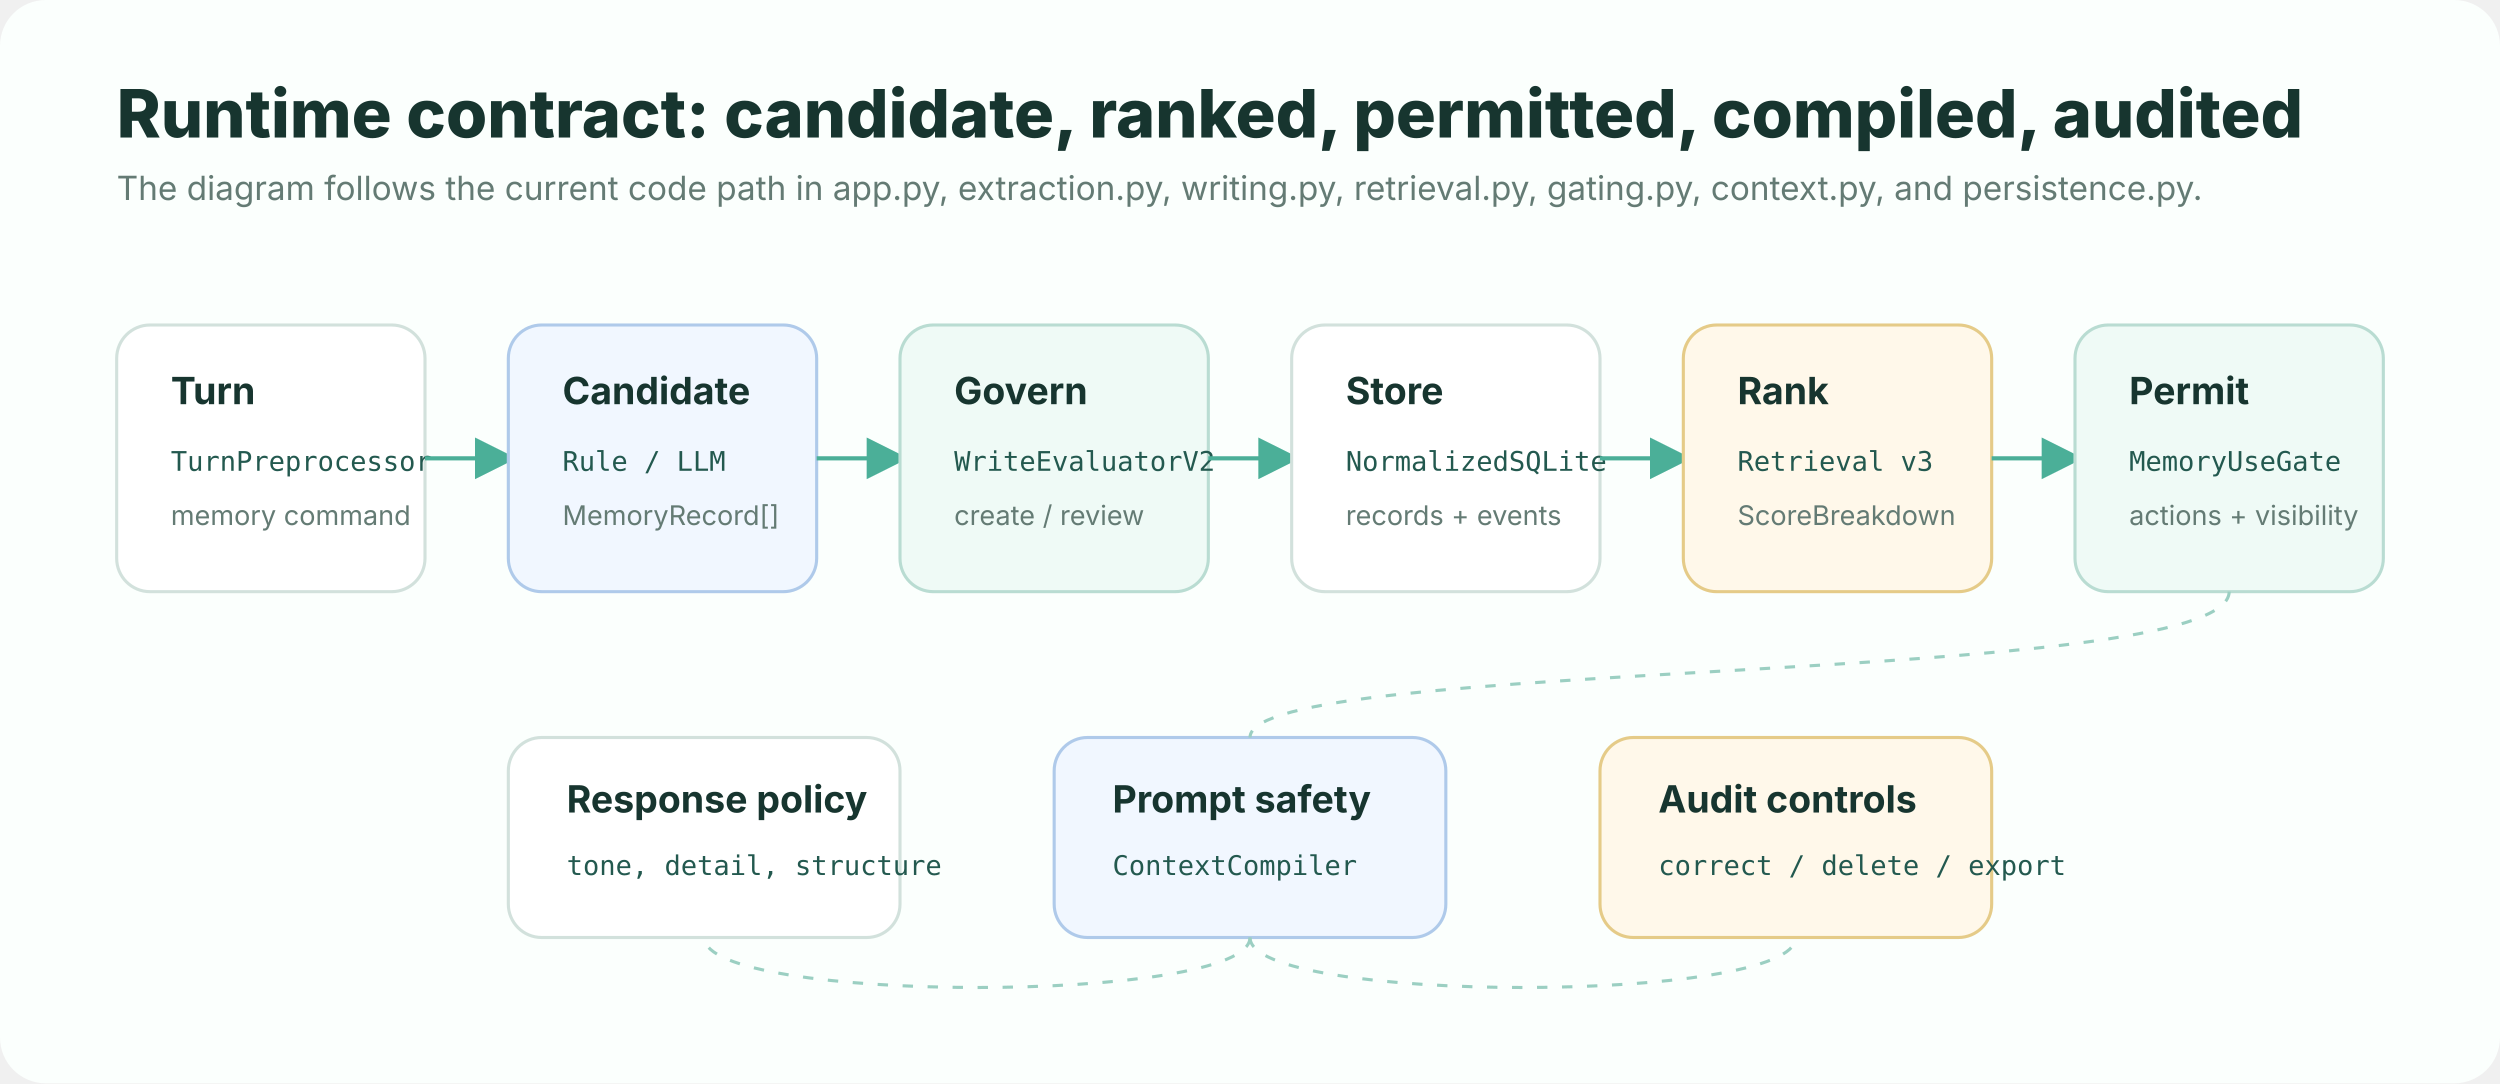
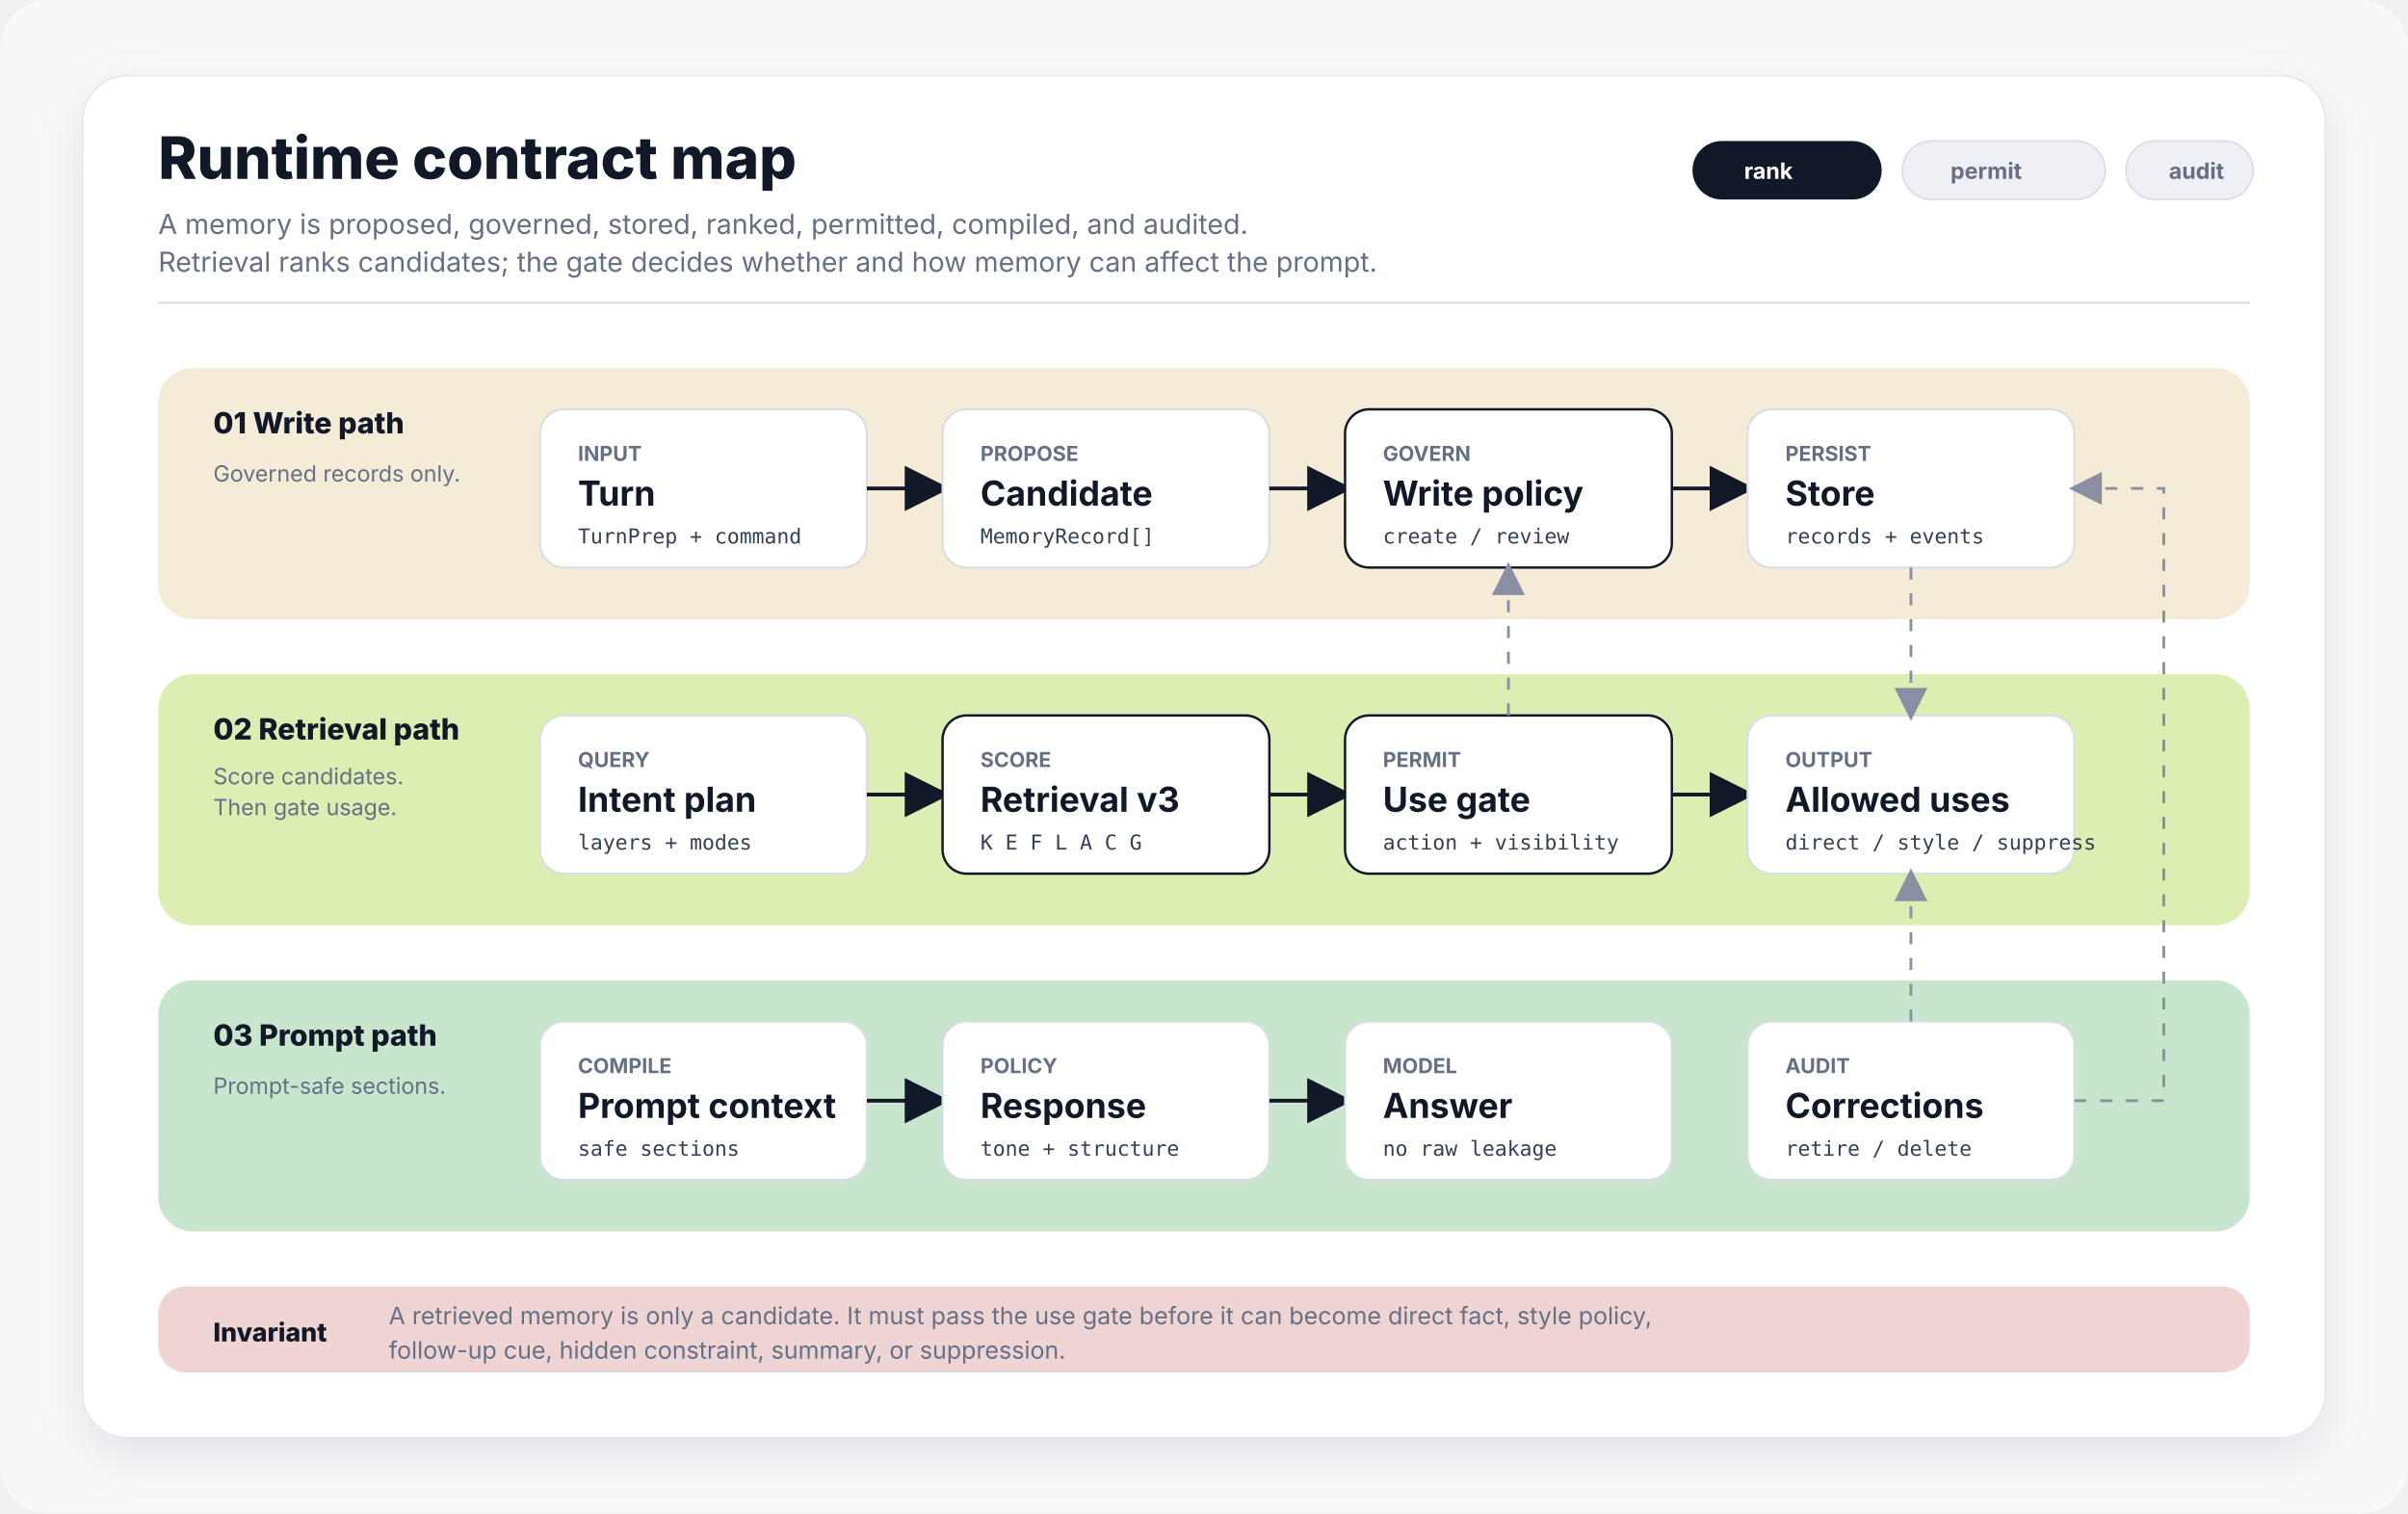
- <svg xmlns="http://www.w3.org/2000/svg" width="1200" height="520" viewBox="0 0 1200 520" fill="none" role="img" aria-labelledby="title desc">
+ <svg xmlns="http://www.w3.org/2000/svg" width="1400" height="880" viewBox="0 0 1400 880" fill="none" role="img" aria-labelledby="title desc">
  <defs>
-     <marker id="arrow" markerWidth="10" markerHeight="10" refX="8" refY="5" orient="auto">
-       <path d="M0 0L10 5L0 10Z" fill="#4BAF98" />
+     <marker id="arrow" markerWidth="12" markerHeight="12" refX="10" refY="6" orient="auto">
+       <path d="M0 0L12 6L0 12Z" fill="#111827" />
    </marker>
+     <marker id="softArrow" markerWidth="12" markerHeight="12" refX="10" refY="6" orient="auto">
+       <path d="M0 0L12 6L0 12Z" fill="#8B8FA3" />
+     </marker>
+     <filter id="softShadow" x="-10%" y="-10%" width="120%" height="130%">
+       <feDropShadow dx="0" dy="10" stdDeviation="14" flood-color="#1f2937" flood-opacity="0.08" />
+     </filter>
    <style>
-       .bg { fill: #fbfffd; }
-       .panel { fill: #ffffff; stroke: #d2e1dc; stroke-width: 1.5; }
-       .green { fill: #effaf6; stroke: #b9dcd2; stroke-width: 1.5; }
-       .blue { fill: #f1f7ff; stroke: #afcaea; stroke-width: 1.5; }
-       .gold { fill: #fff8ea; stroke: #e5cb88; stroke-width: 1.5; }
-       .text { fill: #17352f; font-family: Inter, ui-sans-serif, system-ui, -apple-system, BlinkMacSystemFont, "Segoe UI", sans-serif; }
-       .muted { fill: #647b74; font-family: Inter, ui-sans-serif, system-ui, -apple-system, BlinkMacSystemFont, "Segoe UI", sans-serif; }
-       .mono { fill: #23594f; font-family: "SFMono-Regular", Menlo, Consolas, ui-monospace, monospace; }
-       .line { stroke: #4BAF98; stroke-width: 2; marker-end: url(#arrow); }
-       .softline { stroke: #9bcfc2; stroke-width: 1.5; stroke-dasharray: 5 7; }
+       .bg { fill: #f7f8fa; }
+       .paper { fill: #ffffff; stroke: #e5e7eb; stroke-width: 1; }
+       .lane-write { fill: #f4ecd6; }
+       .lane-rank { fill: #dceeb1; }
+       .lane-use { fill: #c8e6cd; }
+       .lane-audit { fill: #efd4d4; }
+       .card { fill: #ffffff; stroke: #d9dde5; stroke-width: 1.2; }
+       .card-strong { fill: #ffffff; stroke: #111827; stroke-width: 1.4; }
+       .chip { fill: #111827; }
+       .chip-soft { fill: #eef0f6; stroke: #d9dde5; stroke-width: 1; }
+       .title { fill: #111827; font-family: Inter, ui-sans-serif, system-ui, -apple-system, BlinkMacSystemFont, "Segoe UI", sans-serif; font-weight: 760; }
+       .text { fill: #111827; font-family: Inter, ui-sans-serif, system-ui, -apple-system, BlinkMacSystemFont, "Segoe UI", sans-serif; }
+       .muted { fill: #667085; font-family: Inter, ui-sans-serif, system-ui, -apple-system, BlinkMacSystemFont, "Segoe UI", sans-serif; }
+       .mono { fill: #344054; font-family: "SFMono-Regular", Menlo, Consolas, ui-monospace, monospace; }
+       .white { fill: #ffffff; font-family: Inter, ui-sans-serif, system-ui, -apple-system, BlinkMacSystemFont, "Segoe UI", sans-serif; }
+       .line { stroke: #111827; stroke-width: 2.2; marker-end: url(#arrow); }
+       .softLine { stroke: #8B8FA3; stroke-width: 1.6; stroke-dasharray: 7 8; marker-end: url(#softArrow); }
+       .rule { stroke: #d0d5dd; stroke-width: 1; }
    </style>
  </defs>
-   <rect width="1200" height="520" rx="22" class="bg" />
-   <text x="56" y="66" class="text" font-size="32" font-weight="760">Runtime contract: candidate, ranked, permitted, compiled, audited</text>
-   <text x="56" y="96" class="muted" font-size="16">The diagram follows the current code path in app.py, extraction.py, writing.py, retrieval.py, gating.py, context.py, and persistence.py.</text>
-   <rect x="56" y="156" width="148" height="128" rx="16" class="panel" />
-   <text x="82" y="194" class="text" font-size="18" font-weight="720">Turn</text>
-   <text x="82" y="226" class="mono" font-size="13">TurnPreprocessor</text>
-   <text x="82" y="252" class="muted" font-size="13">memory command</text>
-   <line x1="204" y1="220" x2="244" y2="220" class="line" />
-   <rect x="244" y="156" width="148" height="128" rx="16" class="blue" />
-   <text x="270" y="194" class="text" font-size="18" font-weight="720">Candidate</text>
-   <text x="270" y="226" class="mono" font-size="13">Rule / LLM</text>
-   <text x="270" y="252" class="muted" font-size="13">MemoryRecord[]</text>
-   <line x1="392" y1="220" x2="432" y2="220" class="line" />
-   <rect x="432" y="156" width="148" height="128" rx="16" class="green" />
-   <text x="458" y="194" class="text" font-size="18" font-weight="720">Govern</text>
-   <text x="458" y="226" class="mono" font-size="13">WriteEvaluatorV2</text>
-   <text x="458" y="252" class="muted" font-size="13">create / review</text>
-   <line x1="580" y1="220" x2="620" y2="220" class="line" />
-   <rect x="620" y="156" width="148" height="128" rx="16" class="panel" />
-   <text x="646" y="194" class="text" font-size="18" font-weight="720">Store</text>
-   <text x="646" y="226" class="mono" font-size="13">NormalizedSQLite</text>
-   <text x="646" y="252" class="muted" font-size="13">records + events</text>
-   <line x1="768" y1="220" x2="808" y2="220" class="line" />
-   <rect x="808" y="156" width="148" height="128" rx="16" class="gold" />
-   <text x="834" y="194" class="text" font-size="18" font-weight="720">Rank</text>
-   <text x="834" y="226" class="mono" font-size="13">Retrieval v3</text>
-   <text x="834" y="252" class="muted" font-size="13">ScoreBreakdown</text>
-   <line x1="956" y1="220" x2="996" y2="220" class="line" />
-   <rect x="996" y="156" width="148" height="128" rx="16" class="green" />
-   <text x="1022" y="194" class="text" font-size="18" font-weight="720">Permit</text>
-   <text x="1022" y="226" class="mono" font-size="13">MemoryUseGate</text>
-   <text x="1022" y="252" class="muted" font-size="13">actions + visibility</text>
-   <rect x="244" y="354" width="188" height="96" rx="16" class="panel" />
-   <text x="272" y="390" class="text" font-size="18" font-weight="720">Response policy</text>
-   <text x="272" y="420" class="mono" font-size="13">tone, detail, structure</text>
-   <rect x="506" y="354" width="188" height="96" rx="16" class="blue" />
-   <text x="534" y="390" class="text" font-size="18" font-weight="720">Prompt safety</text>
-   <text x="534" y="420" class="mono" font-size="13">ContextCompiler</text>
-   <rect x="768" y="354" width="188" height="96" rx="16" class="gold" />
-   <text x="796" y="390" class="text" font-size="18" font-weight="720">Audit controls</text>
-   <text x="796" y="420" class="mono" font-size="13">correct / delete / export</text>
-   <path d="M1070 284 C1070 330 600 315 600 354" class="softline" />
-   <path d="M600 450 C600 482 338 482 338 450" class="softline" />
-   <path d="M600 450 C600 482 862 482 862 450" class="softline" />
+   <rect width="1400" height="880" rx="28" class="bg" />
+   <rect x="48" y="44" width="1304" height="792" rx="26" class="paper" filter="url(#softShadow)" />
+   <text x="92" y="104" class="title" font-size="34">Runtime contract map</text>
+   <text x="92" y="136" class="muted" font-size="16">
+     <tspan x="92" dy="0">A memory is proposed, governed, stored, ranked, permitted, compiled, and audited.</tspan>
+     <tspan x="92" dy="22">Retrieval ranks candidates; the gate decides whether and how memory can affect the prompt.</tspan>
+   </text>
+   <rect x="984" y="82" width="110" height="34" rx="17" class="chip" />
+   <text x="1014" y="104" class="white" font-size="13" font-weight="700">rank</text>
+   <rect x="1106" y="82" width="118" height="34" rx="17" class="chip-soft" />
+   <text x="1134" y="104" class="muted" font-size="13" font-weight="700">permit</text>
+   <rect x="1236" y="82" width="74" height="34" rx="17" class="chip-soft" />
+   <text x="1261" y="104" class="muted" font-size="13" font-weight="700">audit</text>
+   <line x1="92" y1="176" x2="1308" y2="176" class="rule" />
+   <rect x="92" y="214" width="1216" height="146" rx="20" class="lane-write" />
+   <text x="124" y="252" class="title" font-size="17">01 Write path</text>
+   <text x="124" y="280" class="muted" font-size="13">Governed records only.</text>
+   <rect x="314" y="238" width="190" height="92" rx="14" class="card" />
+   <text x="336" y="268" class="muted" font-size="12" font-weight="700">INPUT</text>
+   <text x="336" y="294" class="text" font-size="20" font-weight="750">Turn</text>
+   <text x="336" y="316" class="mono" font-size="12">TurnPrep + command</text>
+   <line x1="504" y1="284" x2="548" y2="284" class="line" />
+   <rect x="548" y="238" width="190" height="92" rx="14" class="card" />
+   <text x="570" y="268" class="muted" font-size="12" font-weight="700">PROPOSE</text>
+   <text x="570" y="294" class="text" font-size="20" font-weight="750">Candidate</text>
+   <text x="570" y="316" class="mono" font-size="12">MemoryRecord[]</text>
+   <line x1="738" y1="284" x2="782" y2="284" class="line" />
+   <rect x="782" y="238" width="190" height="92" rx="14" class="card-strong" />
+   <text x="804" y="268" class="muted" font-size="12" font-weight="700">GOVERN</text>
+   <text x="804" y="294" class="text" font-size="20" font-weight="750">Write policy</text>
+   <text x="804" y="316" class="mono" font-size="12">create / review</text>
+   <line x1="972" y1="284" x2="1016" y2="284" class="line" />
+   <rect x="1016" y="238" width="190" height="92" rx="14" class="card" />
+   <text x="1038" y="268" class="muted" font-size="12" font-weight="700">PERSIST</text>
+   <text x="1038" y="294" class="text" font-size="20" font-weight="750">Store</text>
+   <text x="1038" y="316" class="mono" font-size="12">records + events</text>
+   <rect x="92" y="392" width="1216" height="146" rx="20" class="lane-rank" />
+   <text x="124" y="430" class="title" font-size="17">02 Retrieval path</text>
+   <text x="124" y="456" class="muted" font-size="13">
+     <tspan x="124" dy="0">Score candidates.</tspan>
+     <tspan x="124" dy="18">Then gate usage.</tspan>
+   </text>
+   <rect x="314" y="416" width="190" height="92" rx="14" class="card" />
+   <text x="336" y="446" class="muted" font-size="12" font-weight="700">QUERY</text>
+   <text x="336" y="472" class="text" font-size="20" font-weight="750">Intent plan</text>
+   <text x="336" y="494" class="mono" font-size="12">layers + modes</text>
+   <line x1="504" y1="462" x2="548" y2="462" class="line" />
+   <rect x="548" y="416" width="190" height="92" rx="14" class="card-strong" />
+   <text x="570" y="446" class="muted" font-size="12" font-weight="700">SCORE</text>
+   <text x="570" y="472" class="text" font-size="20" font-weight="750">Retrieval v3</text>
+   <text x="570" y="494" class="mono" font-size="12">K E F L A C G</text>
+   <line x1="738" y1="462" x2="782" y2="462" class="line" />
+   <rect x="782" y="416" width="190" height="92" rx="14" class="card-strong" />
+   <text x="804" y="446" class="muted" font-size="12" font-weight="700">PERMIT</text>
+   <text x="804" y="472" class="text" font-size="20" font-weight="750">Use gate</text>
+   <text x="804" y="494" class="mono" font-size="12">action + visibility</text>
+   <line x1="972" y1="462" x2="1016" y2="462" class="line" />
+   <rect x="1016" y="416" width="190" height="92" rx="14" class="card" />
+   <text x="1038" y="446" class="muted" font-size="12" font-weight="700">OUTPUT</text>
+   <text x="1038" y="472" class="text" font-size="20" font-weight="750">Allowed uses</text>
+   <text x="1038" y="494" class="mono" font-size="12">direct / style / suppress</text>
+   <rect x="92" y="570" width="1216" height="146" rx="20" class="lane-use" />
+   <text x="124" y="608" class="title" font-size="17">03 Prompt path</text>
+   <text x="124" y="636" class="muted" font-size="13">Prompt-safe sections.</text>
+   <rect x="314" y="594" width="190" height="92" rx="14" class="card" />
+   <text x="336" y="624" class="muted" font-size="12" font-weight="700">COMPILE</text>
+   <text x="336" y="650" class="text" font-size="20" font-weight="750">Prompt context</text>
+   <text x="336" y="672" class="mono" font-size="12">safe sections</text>
+   <line x1="504" y1="640" x2="548" y2="640" class="line" />
+   <rect x="548" y="594" width="190" height="92" rx="14" class="card" />
+   <text x="570" y="624" class="muted" font-size="12" font-weight="700">POLICY</text>
+   <text x="570" y="650" class="text" font-size="20" font-weight="750">Response</text>
+   <text x="570" y="672" class="mono" font-size="12">tone + structure</text>
+   <line x1="738" y1="640" x2="782" y2="640" class="line" />
+   <rect x="782" y="594" width="190" height="92" rx="14" class="card" />
+   <text x="804" y="624" class="muted" font-size="12" font-weight="700">MODEL</text>
+   <text x="804" y="650" class="text" font-size="20" font-weight="750">Answer</text>
+   <text x="804" y="672" class="mono" font-size="12">no raw leakage</text>
+   <rect x="1016" y="594" width="190" height="92" rx="14" class="card" />
+   <text x="1038" y="624" class="muted" font-size="12" font-weight="700">AUDIT</text>
+   <text x="1038" y="650" class="text" font-size="20" font-weight="750">Corrections</text>
+   <text x="1038" y="672" class="mono" font-size="12">retire / delete</text>
+   <path d="M1111 594 C1111 560 1111 544 1111 508" class="softLine" />
+   <path d="M877 416 C877 382 877 364 877 330" class="softLine" />
+   <path d="M1111 330 C1111 360 1111 382 1111 416" class="softLine" />
+   <path d="M1206 640 H1258 V284 H1206" class="softLine" />
+   <rect x="92" y="748" width="1216" height="50" rx="16" class="lane-audit" />
+   <text x="124" y="780" class="title" font-size="15">Invariant</text>
+   <text x="226" y="770" class="muted" font-size="14">
+     <tspan x="226" dy="0">A retrieved memory is only a candidate. It must pass the use gate before it can become direct fact, style policy,</tspan>
+     <tspan x="226" dy="20">follow-up cue, hidden constraint, summary, or suppression.</tspan>
+   </text>
</svg>
